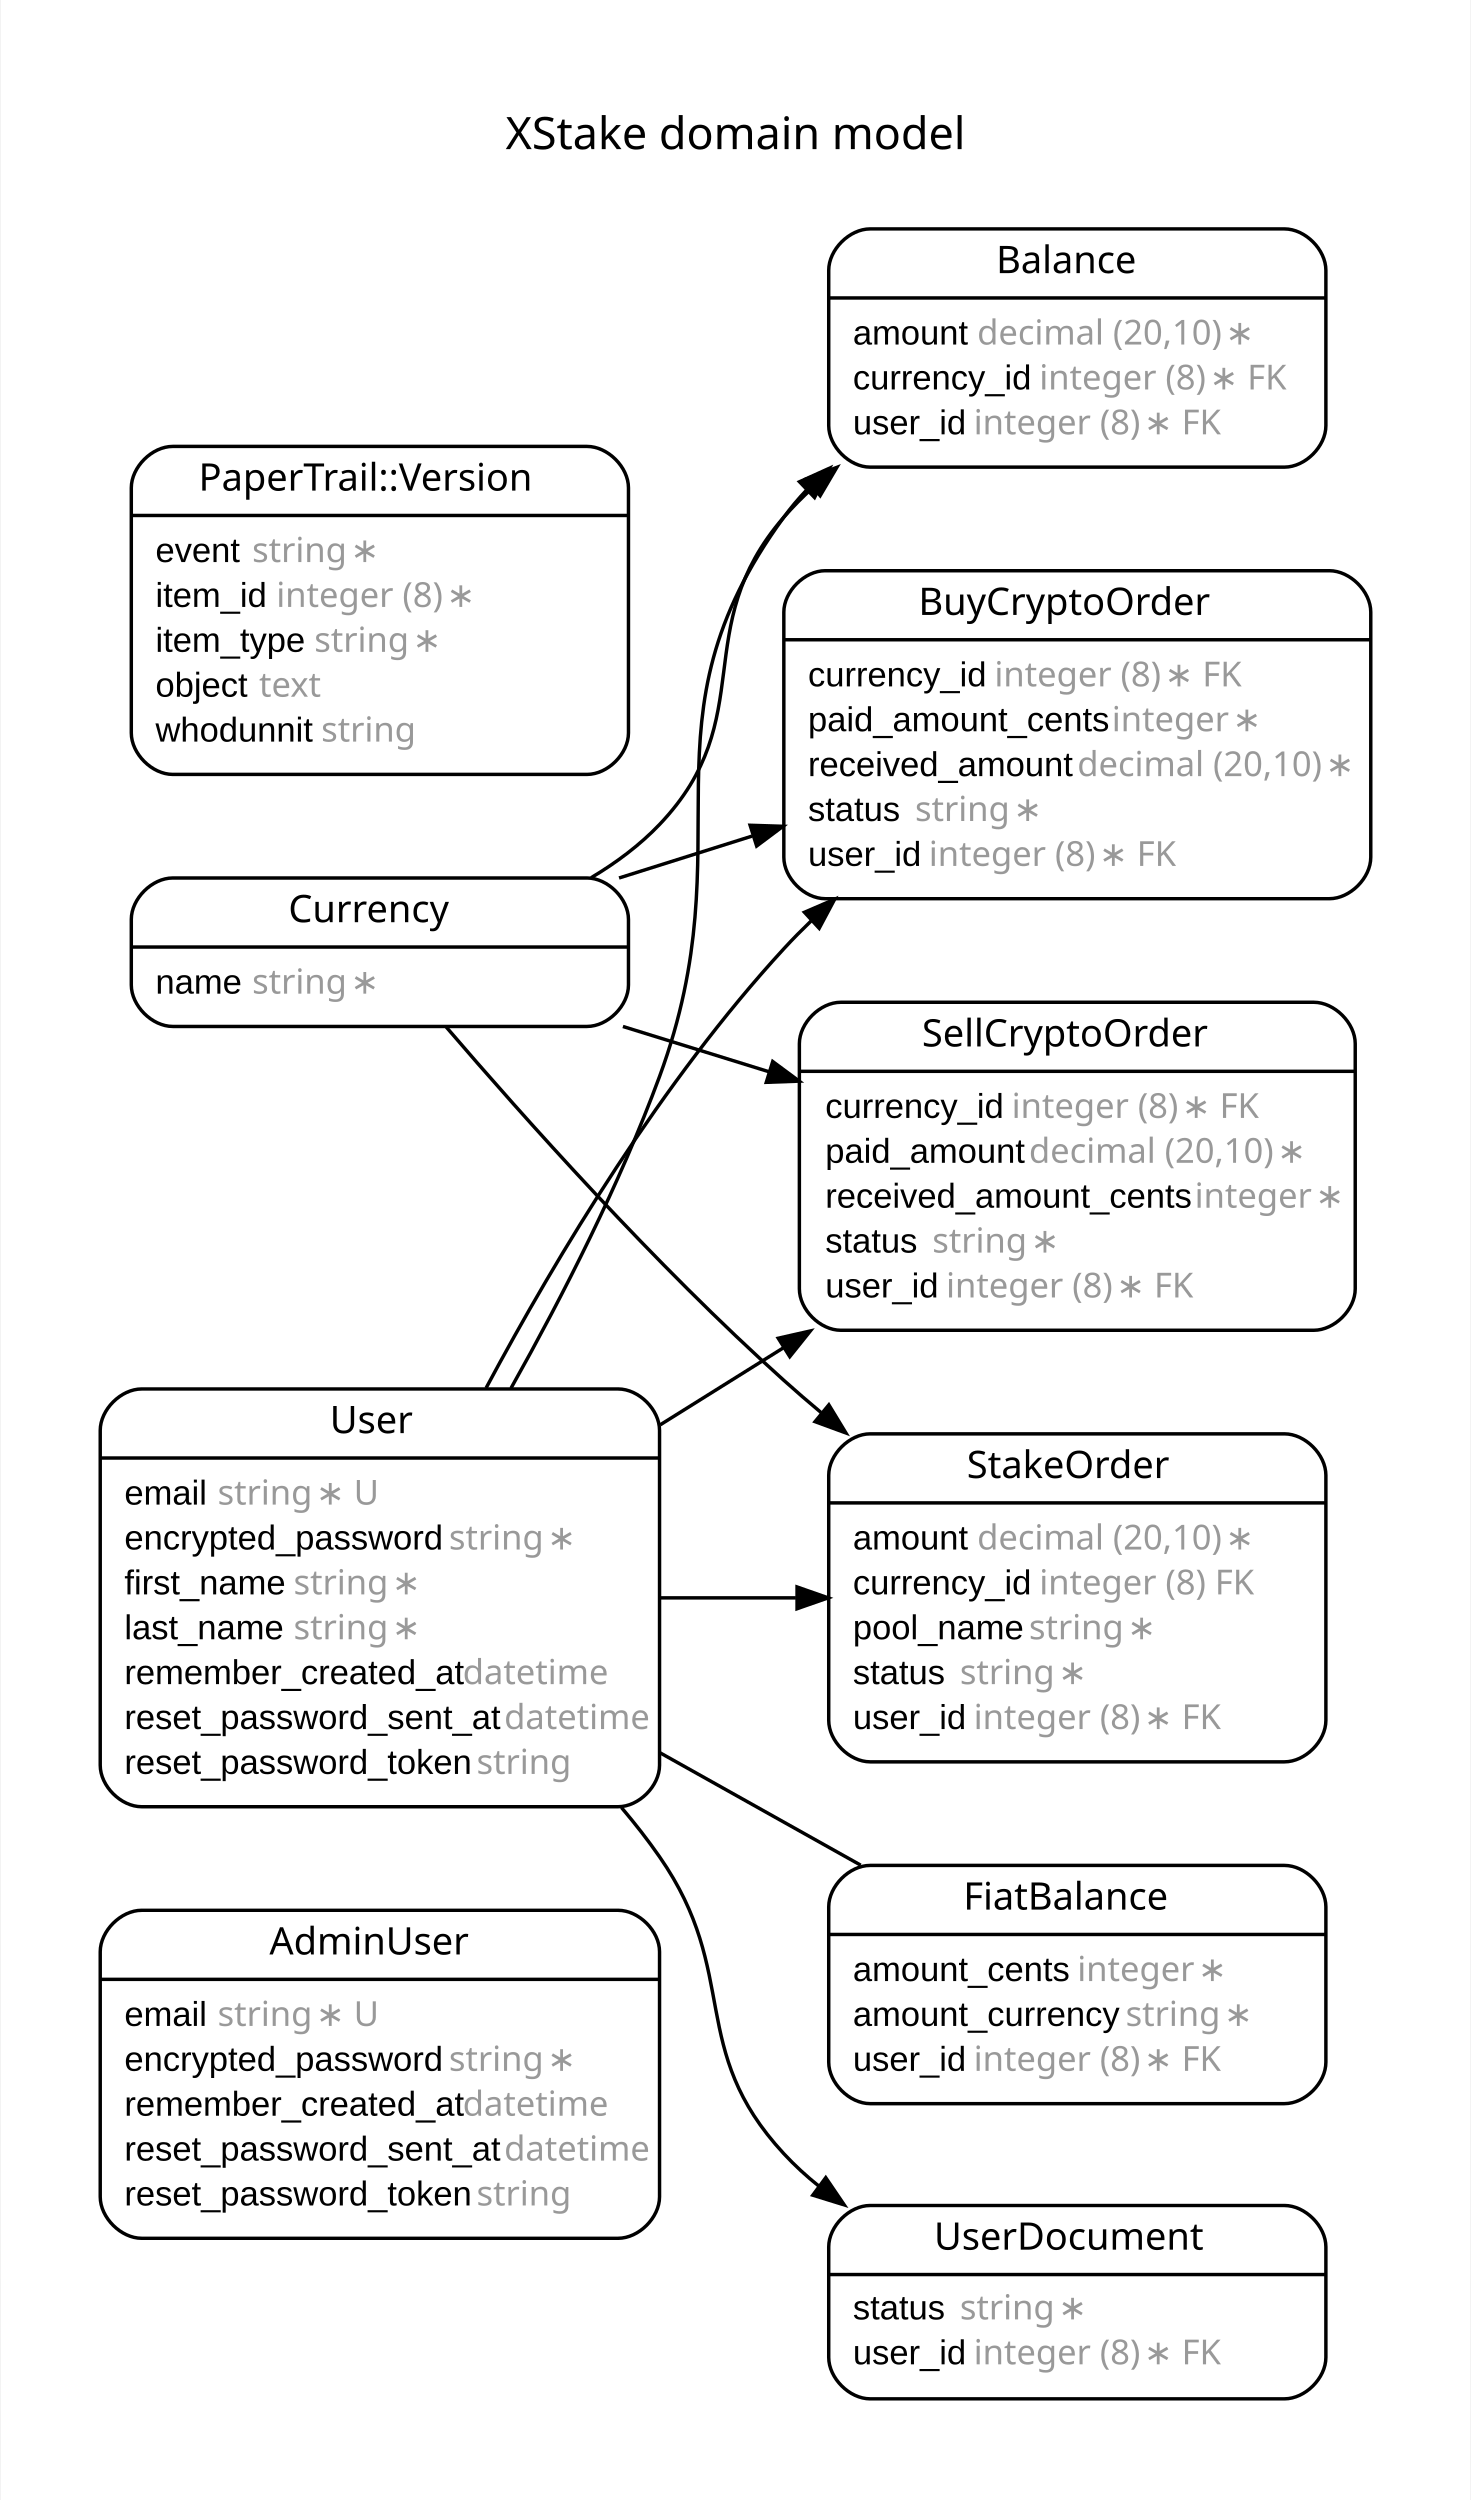
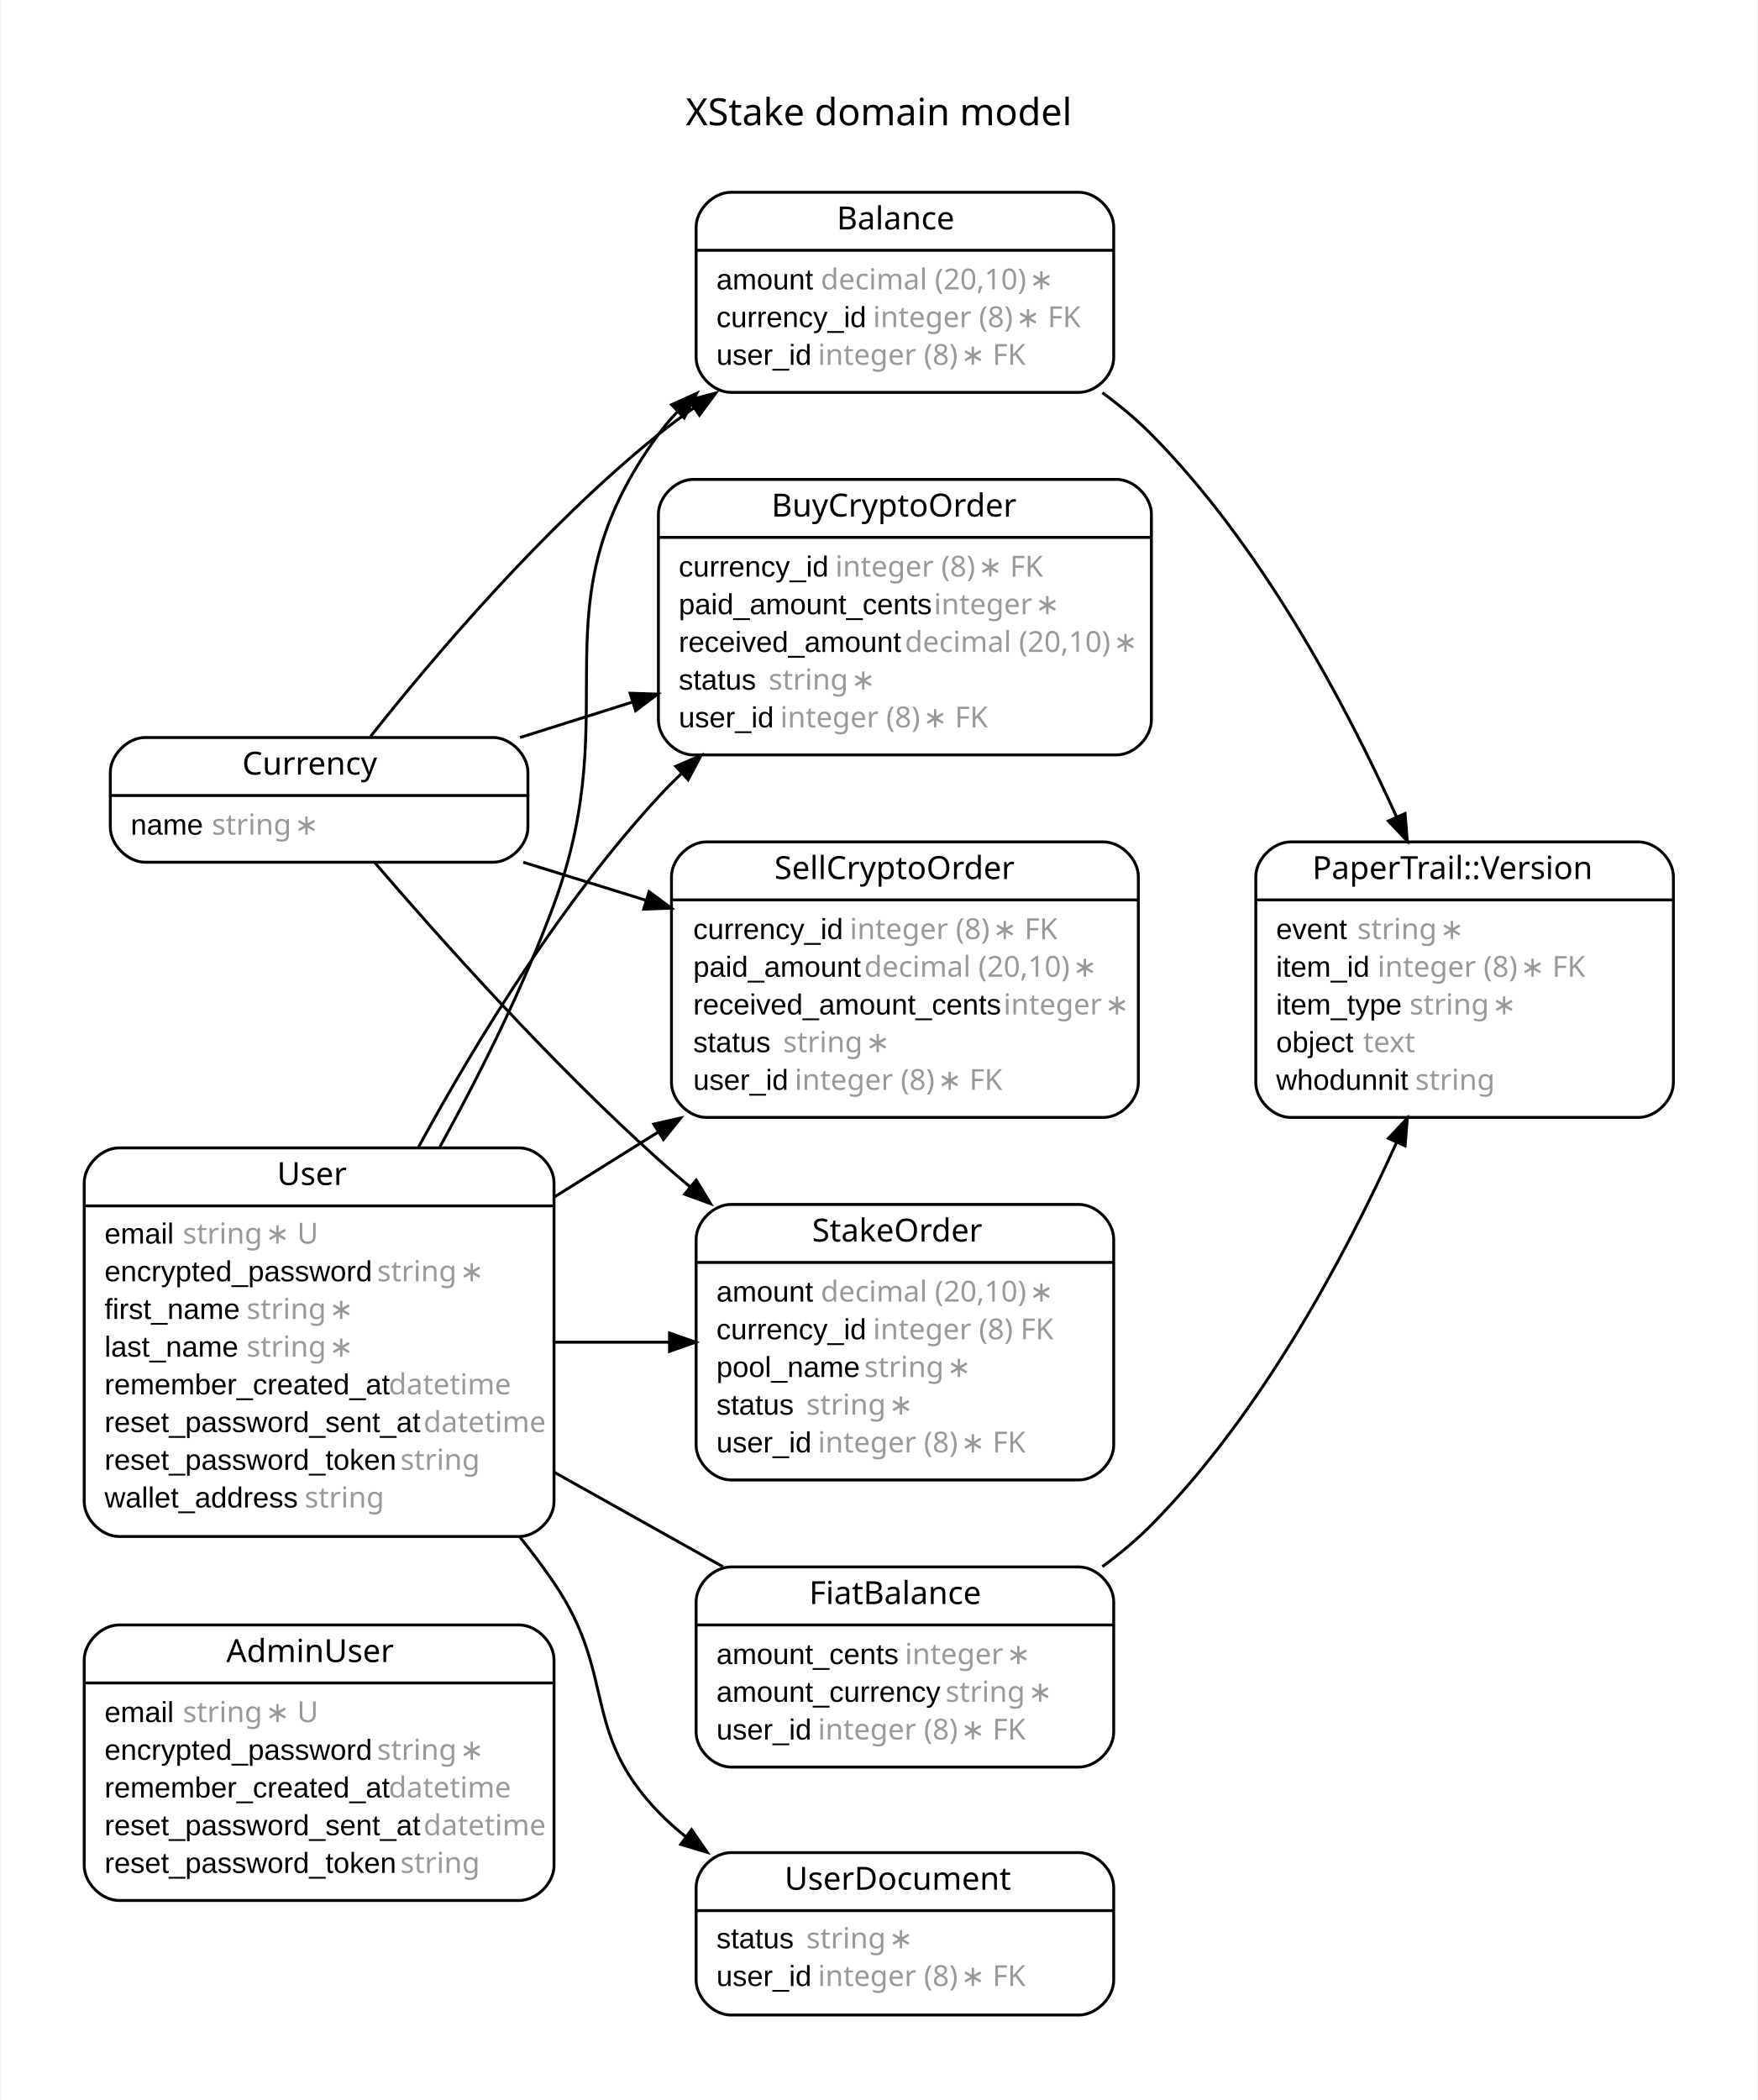
- <svg xmlns="http://www.w3.org/2000/svg" width="426pt" height="724pt" viewBox="0.00 0.00 425.60 724.10">
+ <svg xmlns="http://www.w3.org/2000/svg" width="606pt" height="724pt" viewBox="0.00 0.00 605.60 724.10">
  <g id="graph0" class="graph" transform="scale(1 1) rotate(0) translate(28.8 695.3)">
-     <polygon fill="white" stroke="transparent" points="-28.8,28.8 -28.8,-695.3 396.8,-695.3 396.8,28.8 -28.8,28.8" />
-     <text text-anchor="middle" x="184" y="-652.1" font-family="Arial Bold" font-size="13.00">XStake domain model</text>
+     <polygon fill="white" stroke="transparent" points="-28.8,28.8 -28.8,-695.3 576.8,-695.3 576.8,28.8 -28.8,28.8" />
+     <text text-anchor="middle" x="274" y="-652.1" font-family="Arial Bold" font-size="13.00">XStake domain model</text>
    <g id="node1" class="node">
-       <path fill="none" stroke="black" d="M12,-47C12,-47 150,-47 150,-47 156,-47 162,-53 162,-59 162,-59 162,-130 162,-130 162,-136 156,-142 150,-142 150,-142 12,-142 12,-142 6,-142 0,-136 0,-130 0,-130 0,-59 0,-59 0,-53 6,-47 12,-47" />
-       <text text-anchor="start" x="49" y="-129.2" font-family="Arial Bold" font-size="11.00">AdminUser</text>
-       <polyline fill="none" stroke="black" points="0,-122 162,-122 " />
-       <text text-anchor="start" x="7" y="-108.5" font-family="Arial" font-size="10.00">email </text>
-       <text text-anchor="start" x="34" y="-108.5" font-family="Arial Italic" font-size="10.00" fill="#999999">string ∗ U</text>
-       <text text-anchor="start" x="7" y="-95.5" font-family="Arial" font-size="10.00">encrypted_password </text>
-       <text text-anchor="start" x="101" y="-95.5" font-family="Arial Italic" font-size="10.00" fill="#999999">string ∗</text>
-       <text text-anchor="start" x="7" y="-82.5" font-family="Arial" font-size="10.00">remember_created_at </text>
-       <text text-anchor="start" x="105" y="-82.5" font-family="Arial Italic" font-size="10.00" fill="#999999">datetime</text>
-       <text text-anchor="start" x="7" y="-69.5" font-family="Arial" font-size="10.00">reset_password_sent_at </text>
-       <text text-anchor="start" x="117" y="-69.5" font-family="Arial Italic" font-size="10.00" fill="#999999">datetime</text>
-       <text text-anchor="start" x="7" y="-56.5" font-family="Arial" font-size="10.00">reset_password_token </text>
-       <text text-anchor="start" x="109" y="-56.5" font-family="Arial Italic" font-size="10.00" fill="#999999">string</text>
+       <path fill="none" stroke="black" d="M12,-40C12,-40 150,-40 150,-40 156,-40 162,-46 162,-52 162,-52 162,-123 162,-123 162,-129 156,-135 150,-135 150,-135 12,-135 12,-135 6,-135 0,-129 0,-123 0,-123 0,-52 0,-52 0,-46 6,-40 12,-40" />
+       <text text-anchor="start" x="49" y="-122.2" font-family="Arial Bold" font-size="11.00">AdminUser</text>
+       <polyline fill="none" stroke="black" points="0,-115 162,-115 " />
+       <text text-anchor="start" x="7" y="-101.5" font-family="Arial" font-size="10.00">email </text>
+       <text text-anchor="start" x="34" y="-101.5" font-family="Arial Italic" font-size="10.00" fill="#999999">string ∗ U</text>
+       <text text-anchor="start" x="7" y="-88.5" font-family="Arial" font-size="10.00">encrypted_password </text>
+       <text text-anchor="start" x="101" y="-88.5" font-family="Arial Italic" font-size="10.00" fill="#999999">string ∗</text>
+       <text text-anchor="start" x="7" y="-75.5" font-family="Arial" font-size="10.00">remember_created_at </text>
+       <text text-anchor="start" x="105" y="-75.5" font-family="Arial Italic" font-size="10.00" fill="#999999">datetime</text>
+       <text text-anchor="start" x="7" y="-62.5" font-family="Arial" font-size="10.00">reset_password_sent_at </text>
+       <text text-anchor="start" x="117" y="-62.5" font-family="Arial Italic" font-size="10.00" fill="#999999">datetime</text>
+       <text text-anchor="start" x="7" y="-49.5" font-family="Arial" font-size="10.00">reset_password_token </text>
+       <text text-anchor="start" x="109" y="-49.5" font-family="Arial Italic" font-size="10.00" fill="#999999">string</text>
    </g>
    <g id="node2" class="node">
      <path fill="none" stroke="black" d="M223,-560C223,-560 343,-560 343,-560 349,-560 355,-566 355,-572 355,-572 355,-617 355,-617 355,-623 349,-629 343,-629 343,-629 223,-629 223,-629 217,-629 211,-623 211,-617 211,-617 211,-572 211,-572 211,-566 217,-560 223,-560" />
      <text text-anchor="start" x="259.5" y="-616.2" font-family="Arial Bold" font-size="11.00">Balance</text>
      <polyline fill="none" stroke="black" points="211,-609 355,-609 " />
      <text text-anchor="start" x="218" y="-595.5" font-family="Arial" font-size="10.00">amount </text>
      <text text-anchor="start" x="254" y="-595.5" font-family="Arial Italic" font-size="10.00" fill="#999999">decimal (20,10) ∗</text>
      <text text-anchor="start" x="218" y="-582.5" font-family="Arial" font-size="10.00">currency_id </text>
      <text text-anchor="start" x="272" y="-582.5" font-family="Arial Italic" font-size="10.00" fill="#999999">integer (8) ∗ FK</text>
      <text text-anchor="start" x="218" y="-569.5" font-family="Arial" font-size="10.00">user_id </text>
      <text text-anchor="start" x="253" y="-569.5" font-family="Arial Italic" font-size="10.00" fill="#999999">integer (8) ∗ FK</text>
+     </g>
+     <g id="node6" class="node">
+       <path fill="none" stroke="black" d="M416,-310C416,-310 536,-310 536,-310 542,-310 548,-316 548,-322 548,-322 548,-393 548,-393 548,-399 542,-405 536,-405 536,-405 416,-405 416,-405 410,-405 404,-399 404,-393 404,-393 404,-322 404,-322 404,-316 410,-310 416,-310" />
+       <text text-anchor="start" x="423.5" y="-392.2" font-family="Arial Bold" font-size="11.00">PaperTrail::Version</text>
+       <polyline fill="none" stroke="black" points="404,-385 548,-385 " />
+       <text text-anchor="start" x="411" y="-371.5" font-family="Arial" font-size="10.00">event </text>
+       <text text-anchor="start" x="439" y="-371.5" font-family="Arial Italic" font-size="10.00" fill="#999999">string ∗</text>
+       <text text-anchor="start" x="411" y="-358.5" font-family="Arial" font-size="10.00">item_id </text>
+       <text text-anchor="start" x="446" y="-358.5" font-family="Arial Italic" font-size="10.00" fill="#999999">integer (8) ∗ FK</text>
+       <text text-anchor="start" x="411" y="-345.5" font-family="Arial" font-size="10.00">item_type </text>
+       <text text-anchor="start" x="457" y="-345.5" font-family="Arial Italic" font-size="10.00" fill="#999999">string ∗</text>
+       <text text-anchor="start" x="411" y="-332.5" font-family="Arial" font-size="10.00">object </text>
+       <text text-anchor="start" x="441" y="-332.5" font-family="Arial Italic" font-size="10.00" fill="#999999">text</text>
+       <text text-anchor="start" x="411" y="-319.5" font-family="Arial" font-size="10.00">whodunnit </text>
+       <text text-anchor="start" x="459" y="-319.5" font-family="Arial Italic" font-size="10.00" fill="#999999">string</text>
+     </g>
+     <g id="edge1" class="edge">
+       <path fill="none" stroke="black" d="M351.08,-559.9C357.13,-555.47 362.89,-550.66 368,-545.5 405.48,-507.62 434.29,-453.96 452.52,-413.67" />
+       <polygon fill="black" stroke="black" points="455.47,-414.78 456.25,-405.28 449.71,-412.22 455.47,-414.78" />
    </g>
    <g id="node3" class="node">
      <path fill="none" stroke="black" d="M210,-435C210,-435 356,-435 356,-435 362,-435 368,-441 368,-447 368,-447 368,-518 368,-518 368,-524 362,-530 356,-530 356,-530 210,-530 210,-530 204,-530 198,-524 198,-518 198,-518 198,-447 198,-447 198,-441 204,-435 210,-435" />
      <text text-anchor="start" x="237" y="-517.2" font-family="Arial Bold" font-size="11.00">BuyCryptoOrder</text>
      <polyline fill="none" stroke="black" points="198,-510 368,-510 " />
      <text text-anchor="start" x="205" y="-496.5" font-family="Arial" font-size="10.00">currency_id </text>
      <text text-anchor="start" x="259" y="-496.5" font-family="Arial Italic" font-size="10.00" fill="#999999">integer (8) ∗ FK</text>
      <text text-anchor="start" x="205" y="-483.5" font-family="Arial" font-size="10.00">paid_amount_cents </text>
      <text text-anchor="start" x="293" y="-483.5" font-family="Arial Italic" font-size="10.00" fill="#999999">integer ∗</text>
      <text text-anchor="start" x="205" y="-470.5" font-family="Arial" font-size="10.00">received_amount </text>
      <text text-anchor="start" x="283" y="-470.5" font-family="Arial Italic" font-size="10.00" fill="#999999">decimal (20,10) ∗</text>
      <text text-anchor="start" x="205" y="-457.5" font-family="Arial" font-size="10.00">status </text>
      <text text-anchor="start" x="236" y="-457.5" font-family="Arial Italic" font-size="10.00" fill="#999999">string ∗</text>
      <text text-anchor="start" x="205" y="-444.5" font-family="Arial" font-size="10.00">user_id </text>
      <text text-anchor="start" x="240" y="-444.5" font-family="Arial Italic" font-size="10.00" fill="#999999">integer (8) ∗ FK</text>
    </g>
    <g id="node4" class="node">
      <path fill="none" stroke="black" d="M21,-398C21,-398 141,-398 141,-398 147,-398 153,-404 153,-410 153,-410 153,-429 153,-429 153,-435 147,-441 141,-441 141,-441 21,-441 21,-441 15,-441 9,-435 9,-429 9,-429 9,-410 9,-410 9,-404 15,-398 21,-398" />
      <text text-anchor="start" x="54.5" y="-428.2" font-family="Arial Bold" font-size="11.00">Currency</text>
      <polyline fill="none" stroke="black" points="9,-421 153,-421 " />
      <text text-anchor="start" x="16" y="-407.5" font-family="Arial" font-size="10.00">name </text>
      <text text-anchor="start" x="44" y="-407.5" font-family="Arial Italic" font-size="10.00" fill="#999999">string ∗</text>
    </g>
-     <g id="edge9" class="edge">
-       <path fill="none" stroke="black" d="M142.18,-441.08C149.45,-445.41 156.3,-450.52 162,-456.5 191.43,-487.4 170.07,-513.24 198,-545.5 200.55,-548.44 203.32,-551.25 206.25,-553.93" />
-       <polygon fill="black" stroke="black" points="204.45,-556.54 213.36,-559.94 208.52,-551.73 204.45,-556.54" />
+     <g id="edge11" class="edge">
+       <path fill="none" stroke="black" d="M98.77,-441.41C119.93,-468.12 158.38,-513.63 198,-545.5 201.86,-548.61 205.95,-551.65 210.15,-554.6" />
+       <polygon fill="black" stroke="black" points="208.6,-557.35 217.82,-559.79 212.14,-552.14 208.6,-557.35" />
    </g>
-     <g id="edge6" class="edge">
+     <g id="edge8" class="edge">
      <path fill="none" stroke="black" d="M150.27,-441C162.68,-444.91 175.82,-449.05 188.81,-453.14" />
      <polygon fill="black" stroke="black" points="188.23,-456.27 197.76,-455.97 190.13,-450.26 188.23,-456.27" />
    </g>
    <g id="node7" class="node">
      <path fill="none" stroke="black" d="M214.5,-310C214.5,-310 351.5,-310 351.5,-310 357.5,-310 363.5,-316 363.5,-322 363.5,-322 363.5,-393 363.5,-393 363.5,-399 357.5,-405 351.5,-405 351.5,-405 214.5,-405 214.5,-405 208.5,-405 202.5,-399 202.5,-393 202.5,-393 202.5,-322 202.5,-322 202.5,-316 208.5,-310 214.5,-310" />
      <text text-anchor="start" x="238" y="-392.2" font-family="Arial Bold" font-size="11.00">SellCryptoOrder</text>
      <polyline fill="none" stroke="black" points="202.5,-385 363.5,-385 " />
      <text text-anchor="start" x="210" y="-371.5" font-family="Arial" font-size="10.00">currency_id </text>
      <text text-anchor="start" x="264" y="-371.5" font-family="Arial Italic" font-size="10.00" fill="#999999">integer (8) ∗ FK</text>
      <text text-anchor="start" x="210" y="-358.5" font-family="Arial" font-size="10.00">paid_amount </text>
      <text text-anchor="start" x="269" y="-358.5" font-family="Arial Italic" font-size="10.00" fill="#999999">decimal (20,10) ∗</text>
      <text text-anchor="start" x="210" y="-345.5" font-family="Arial" font-size="10.00">received_amount_cents </text>
      <text text-anchor="start" x="317" y="-345.5" font-family="Arial Italic" font-size="10.00" fill="#999999">integer ∗</text>
      <text text-anchor="start" x="210" y="-332.5" font-family="Arial" font-size="10.00">status </text>
      <text text-anchor="start" x="241" y="-332.5" font-family="Arial Italic" font-size="10.00" fill="#999999">string ∗</text>
      <text text-anchor="start" x="210" y="-319.5" font-family="Arial" font-size="10.00">user_id </text>
      <text text-anchor="start" x="245" y="-319.5" font-family="Arial Italic" font-size="10.00" fill="#999999">integer (8) ∗ FK</text>
    </g>
-     <g id="edge8" class="edge">
+     <g id="edge10" class="edge">
      <path fill="none" stroke="black" d="M151.39,-397.99C165.03,-393.76 179.51,-389.27 193.68,-384.88" />
      <polygon fill="black" stroke="black" points="194.78,-387.84 202.45,-382.16 192.92,-381.82 194.78,-387.84" />
    </g>
    <g id="node8" class="node">
      <path fill="none" stroke="black" d="M223,-185C223,-185 343,-185 343,-185 349,-185 355,-191 355,-197 355,-197 355,-268 355,-268 355,-274 349,-280 343,-280 343,-280 223,-280 223,-280 217,-280 211,-274 211,-268 211,-268 211,-197 211,-197 211,-191 217,-185 223,-185" />
      <text text-anchor="start" x="251" y="-267.2" font-family="Arial Bold" font-size="11.00">StakeOrder</text>
      <polyline fill="none" stroke="black" points="211,-260 355,-260 " />
      <text text-anchor="start" x="218" y="-246.5" font-family="Arial" font-size="10.00">amount </text>
      <text text-anchor="start" x="254" y="-246.5" font-family="Arial Italic" font-size="10.00" fill="#999999">decimal (20,10) ∗</text>
      <text text-anchor="start" x="218" y="-233.5" font-family="Arial" font-size="10.00">currency_id </text>
      <text text-anchor="start" x="272" y="-233.5" font-family="Arial Italic" font-size="10.00" fill="#999999">integer (8) FK</text>
      <text text-anchor="start" x="218" y="-220.5" font-family="Arial" font-size="10.00">pool_name </text>
      <text text-anchor="start" x="269" y="-220.5" font-family="Arial Italic" font-size="10.00" fill="#999999">string ∗</text>
      <text text-anchor="start" x="218" y="-207.5" font-family="Arial" font-size="10.00">status </text>
      <text text-anchor="start" x="249" y="-207.5" font-family="Arial Italic" font-size="10.00" fill="#999999">string ∗</text>
      <text text-anchor="start" x="218" y="-194.5" font-family="Arial" font-size="10.00">user_id </text>
      <text text-anchor="start" x="253" y="-194.5" font-family="Arial Italic" font-size="10.00" fill="#999999">integer (8) ∗ FK</text>
    </g>
-     <g id="edge10" class="edge">
+     <g id="edge12" class="edge">
      <path fill="none" stroke="black" d="M100.24,-397.8C122.24,-372.15 160.91,-328.76 198,-295.5 201.47,-292.38 205.09,-289.26 208.79,-286.17" />
      <polygon fill="black" stroke="black" points="211.04,-288.4 215.99,-280.25 207.04,-283.53 211.04,-288.4" />
    </g>
    <g id="node5" class="node">
      <path fill="none" stroke="black" d="M223,-86C223,-86 343,-86 343,-86 349,-86 355,-92 355,-98 355,-98 355,-143 355,-143 355,-149 349,-155 343,-155 343,-155 223,-155 223,-155 217,-155 211,-149 211,-143 211,-143 211,-98 211,-98 211,-92 217,-86 223,-86" />
      <text text-anchor="start" x="250" y="-142.2" font-family="Arial Bold" font-size="11.00">FiatBalance</text>
      <polyline fill="none" stroke="black" points="211,-135 355,-135 " />
      <text text-anchor="start" x="218" y="-121.5" font-family="Arial" font-size="10.00">amount_cents </text>
      <text text-anchor="start" x="283" y="-121.5" font-family="Arial Italic" font-size="10.00" fill="#999999">integer ∗</text>
      <text text-anchor="start" x="218" y="-108.5" font-family="Arial" font-size="10.00">amount_currency </text>
      <text text-anchor="start" x="297" y="-108.5" font-family="Arial Italic" font-size="10.00" fill="#999999">string ∗</text>
      <text text-anchor="start" x="218" y="-95.5" font-family="Arial" font-size="10.00">user_id </text>
      <text text-anchor="start" x="253" y="-95.5" font-family="Arial Italic" font-size="10.00" fill="#999999">integer (8) ∗ FK</text>
    </g>
-     <g id="node6" class="node">
-       <path fill="none" stroke="black" d="M21,-471C21,-471 141,-471 141,-471 147,-471 153,-477 153,-483 153,-483 153,-554 153,-554 153,-560 147,-566 141,-566 141,-566 21,-566 21,-566 15,-566 9,-560 9,-554 9,-554 9,-483 9,-483 9,-477 15,-471 21,-471" />
-       <text text-anchor="start" x="28.5" y="-553.2" font-family="Arial Bold" font-size="11.00">PaperTrail::Version</text>
-       <polyline fill="none" stroke="black" points="9,-546 153,-546 " />
-       <text text-anchor="start" x="16" y="-532.5" font-family="Arial" font-size="10.00">event </text>
-       <text text-anchor="start" x="44" y="-532.5" font-family="Arial Italic" font-size="10.00" fill="#999999">string ∗</text>
-       <text text-anchor="start" x="16" y="-519.5" font-family="Arial" font-size="10.00">item_id </text>
-       <text text-anchor="start" x="51" y="-519.5" font-family="Arial Italic" font-size="10.00" fill="#999999">integer (8) ∗</text>
-       <text text-anchor="start" x="16" y="-506.5" font-family="Arial" font-size="10.00">item_type </text>
-       <text text-anchor="start" x="62" y="-506.5" font-family="Arial Italic" font-size="10.00" fill="#999999">string ∗</text>
-       <text text-anchor="start" x="16" y="-493.5" font-family="Arial" font-size="10.00">object </text>
-       <text text-anchor="start" x="46" y="-493.5" font-family="Arial Italic" font-size="10.00" fill="#999999">text</text>
-       <text text-anchor="start" x="16" y="-480.5" font-family="Arial" font-size="10.00">whodunnit </text>
-       <text text-anchor="start" x="64" y="-480.5" font-family="Arial Italic" font-size="10.00" fill="#999999">string</text>
+     <g id="edge2" class="edge">
+       <path fill="none" stroke="black" d="M351.08,-155.1C357.13,-159.53 362.89,-164.34 368,-169.5 405.48,-207.38 434.29,-261.04 452.52,-301.33" />
+       <polygon fill="black" stroke="black" points="449.71,-302.78 456.25,-309.72 455.47,-300.22 449.71,-302.78" />
    </g>
    <g id="node9" class="node">
-       <path fill="none" stroke="black" d="M12,-172C12,-172 150,-172 150,-172 156,-172 162,-178 162,-184 162,-184 162,-281 162,-281 162,-287 156,-293 150,-293 150,-293 12,-293 12,-293 6,-293 0,-287 0,-281 0,-281 0,-184 0,-184 0,-178 6,-172 12,-172" />
-       <text text-anchor="start" x="66.5" y="-280.2" font-family="Arial Bold" font-size="11.00">User</text>
-       <polyline fill="none" stroke="black" points="0,-273 162,-273 " />
-       <text text-anchor="start" x="7" y="-259.5" font-family="Arial" font-size="10.00">email </text>
-       <text text-anchor="start" x="34" y="-259.5" font-family="Arial Italic" font-size="10.00" fill="#999999">string ∗ U</text>
-       <text text-anchor="start" x="7" y="-246.5" font-family="Arial" font-size="10.00">encrypted_password </text>
-       <text text-anchor="start" x="101" y="-246.5" font-family="Arial Italic" font-size="10.00" fill="#999999">string ∗</text>
-       <text text-anchor="start" x="7" y="-233.5" font-family="Arial" font-size="10.00">first_name </text>
-       <text text-anchor="start" x="56" y="-233.5" font-family="Arial Italic" font-size="10.00" fill="#999999">string ∗</text>
-       <text text-anchor="start" x="7" y="-220.5" font-family="Arial" font-size="10.00">last_name </text>
-       <text text-anchor="start" x="56" y="-220.5" font-family="Arial Italic" font-size="10.00" fill="#999999">string ∗</text>
-       <text text-anchor="start" x="7" y="-207.5" font-family="Arial" font-size="10.00">remember_created_at </text>
-       <text text-anchor="start" x="105" y="-207.5" font-family="Arial Italic" font-size="10.00" fill="#999999">datetime</text>
-       <text text-anchor="start" x="7" y="-194.5" font-family="Arial" font-size="10.00">reset_password_sent_at </text>
-       <text text-anchor="start" x="117" y="-194.5" font-family="Arial Italic" font-size="10.00" fill="#999999">datetime</text>
-       <text text-anchor="start" x="7" y="-181.5" font-family="Arial" font-size="10.00">reset_password_token </text>
-       <text text-anchor="start" x="109" y="-181.5" font-family="Arial Italic" font-size="10.00" fill="#999999">string</text>
+       <path fill="none" stroke="black" d="M12,-165.5C12,-165.5 150,-165.5 150,-165.5 156,-165.5 162,-171.5 162,-177.5 162,-177.5 162,-287.5 162,-287.5 162,-293.5 156,-299.5 150,-299.5 150,-299.5 12,-299.5 12,-299.5 6,-299.5 0,-293.5 0,-287.5 0,-287.5 0,-177.5 0,-177.5 0,-171.5 6,-165.5 12,-165.5" />
+       <text text-anchor="start" x="66.5" y="-286.7" font-family="Arial Bold" font-size="11.00">User</text>
+       <polyline fill="none" stroke="black" points="0,-279.5 162,-279.5 " />
+       <text text-anchor="start" x="7" y="-266.5" font-family="Arial" font-size="10.00">email </text>
+       <text text-anchor="start" x="34" y="-266.5" font-family="Arial Italic" font-size="10.00" fill="#999999">string ∗ U</text>
+       <text text-anchor="start" x="7" y="-253.5" font-family="Arial" font-size="10.00">encrypted_password </text>
+       <text text-anchor="start" x="101" y="-253.5" font-family="Arial Italic" font-size="10.00" fill="#999999">string ∗</text>
+       <text text-anchor="start" x="7" y="-240.5" font-family="Arial" font-size="10.00">first_name </text>
+       <text text-anchor="start" x="56" y="-240.5" font-family="Arial Italic" font-size="10.00" fill="#999999">string ∗</text>
+       <text text-anchor="start" x="7" y="-227.5" font-family="Arial" font-size="10.00">last_name </text>
+       <text text-anchor="start" x="56" y="-227.5" font-family="Arial Italic" font-size="10.00" fill="#999999">string ∗</text>
+       <text text-anchor="start" x="7" y="-214.5" font-family="Arial" font-size="10.00">remember_created_at </text>
+       <text text-anchor="start" x="105" y="-214.5" font-family="Arial Italic" font-size="10.00" fill="#999999">datetime</text>
+       <text text-anchor="start" x="7" y="-201.5" font-family="Arial" font-size="10.00">reset_password_sent_at </text>
+       <text text-anchor="start" x="117" y="-201.5" font-family="Arial Italic" font-size="10.00" fill="#999999">datetime</text>
+       <text text-anchor="start" x="7" y="-188.5" font-family="Arial" font-size="10.00">reset_password_token </text>
+       <text text-anchor="start" x="109" y="-188.5" font-family="Arial Italic" font-size="10.00" fill="#999999">string</text>
+       <text text-anchor="start" x="7" y="-175.5" font-family="Arial" font-size="10.00">wallet_address </text>
+       <text text-anchor="start" x="76" y="-175.5" font-family="Arial Italic" font-size="10.00" fill="#999999">string</text>
    </g>
-     <g id="edge3" class="edge">
-       <path fill="none" stroke="black" d="M118.97,-293.21C134.07,-320.11 150.62,-352.6 162,-383.5 187.49,-452.71 154.51,-485.93 198,-545.5 200.01,-548.25 202.23,-550.88 204.6,-553.37" />
+     <g id="edge5" class="edge">
+       <path fill="none" stroke="black" d="M122.66,-299.86C136.72,-325.37 151.54,-355.1 162,-383.5 187.49,-452.71 154.51,-485.93 198,-545.5 200.01,-548.25 202.23,-550.88 204.6,-553.37" />
      <polygon fill="black" stroke="black" points="202.54,-555.76 211.23,-559.69 206.89,-551.2 202.54,-555.76" />
    </g>
-     <g id="edge5" class="edge">
-       <path fill="none" stroke="black" d="M111.75,-293.26C132.6,-332.2 162.94,-382.4 198,-420.5 200.55,-423.28 203.25,-426.01 206.04,-428.69" />
+     <g id="edge7" class="edge">
+       <path fill="none" stroke="black" d="M115.31,-299.85C135.98,-337.74 164.89,-384.52 198,-420.5 200.55,-423.28 203.25,-426.01 206.04,-428.69" />
      <polygon fill="black" stroke="black" points="203.97,-431.07 212.73,-434.85 208.24,-426.43 203.97,-431.07" />
    </g>
-     <g id="edge4" class="edge">
+     <g id="edge6" class="edge">
      <path fill="none" stroke="black" d="M162.2,-187.59C181.54,-176.76 201.91,-165.35 220.26,-155.07" />
    </g>
-     <g id="edge7" class="edge">
+     <g id="edge9" class="edge">
      <path fill="none" stroke="black" d="M162.2,-282.62C173.96,-289.98 186.11,-297.57 197.95,-304.97" />
      <polygon fill="black" stroke="black" points="196.38,-307.7 205.68,-309.8 199.72,-302.36 196.38,-307.7" />
    </g>
-     <g id="edge2" class="edge">
+     <g id="edge4" class="edge">
      <path fill="none" stroke="black" d="M162.2,-232.5C175.14,-232.5 188.54,-232.5 201.49,-232.5" />
      <polygon fill="black" stroke="black" points="201.83,-235.65 210.83,-232.5 201.83,-229.35 201.83,-235.65" />
    </g>
    <g id="node10" class="node">
      <path fill="none" stroke="black" d="M223,-0.5C223,-0.5 343,-0.5 343,-0.5 349,-0.5 355,-6.5 355,-12.5 355,-12.5 355,-44.5 355,-44.5 355,-50.5 349,-56.5 343,-56.5 343,-56.5 223,-56.5 223,-56.5 217,-56.5 211,-50.5 211,-44.5 211,-44.5 211,-12.5 211,-12.5 211,-6.5 217,-0.5 223,-0.5" />
      <text text-anchor="start" x="241.5" y="-43.7" font-family="Arial Bold" font-size="11.00">UserDocument</text>
      <polyline fill="none" stroke="black" points="211,-36.5 355,-36.5 " />
      <text text-anchor="start" x="218" y="-23.5" font-family="Arial" font-size="10.00">status </text>
      <text text-anchor="start" x="249" y="-23.5" font-family="Arial Italic" font-size="10.00" fill="#999999">string ∗</text>
      <text text-anchor="start" x="218" y="-10.5" font-family="Arial" font-size="10.00">user_id </text>
      <text text-anchor="start" x="253" y="-10.5" font-family="Arial Italic" font-size="10.00" fill="#999999">integer (8) ∗ FK</text>
    </g>
-     <g id="edge1" class="edge">
-       <path fill="none" stroke="black" d="M150.96,-171.77C154.91,-167.12 158.63,-162.35 162,-157.5 185.64,-123.47 169.85,-101.9 198,-71.5 201.12,-68.13 204.56,-64.98 208.22,-62.05" />
-       <polygon fill="black" stroke="black" points="210.14,-64.56 215.5,-56.67 206.39,-59.49 210.14,-64.56" />
+     <g id="edge3" class="edge">
+       <path fill="none" stroke="black" d="M150.29,-165.23C154.45,-160.06 158.4,-154.8 162,-149.5 183.7,-117.6 171.21,-98.27 198,-70.5 200.88,-67.51 204.02,-64.71 207.33,-62.07" />
+       <polygon fill="black" stroke="black" points="209.43,-64.44 214.84,-56.58 205.71,-59.35 209.43,-64.44" />
    </g>
  </g>
</svg>
